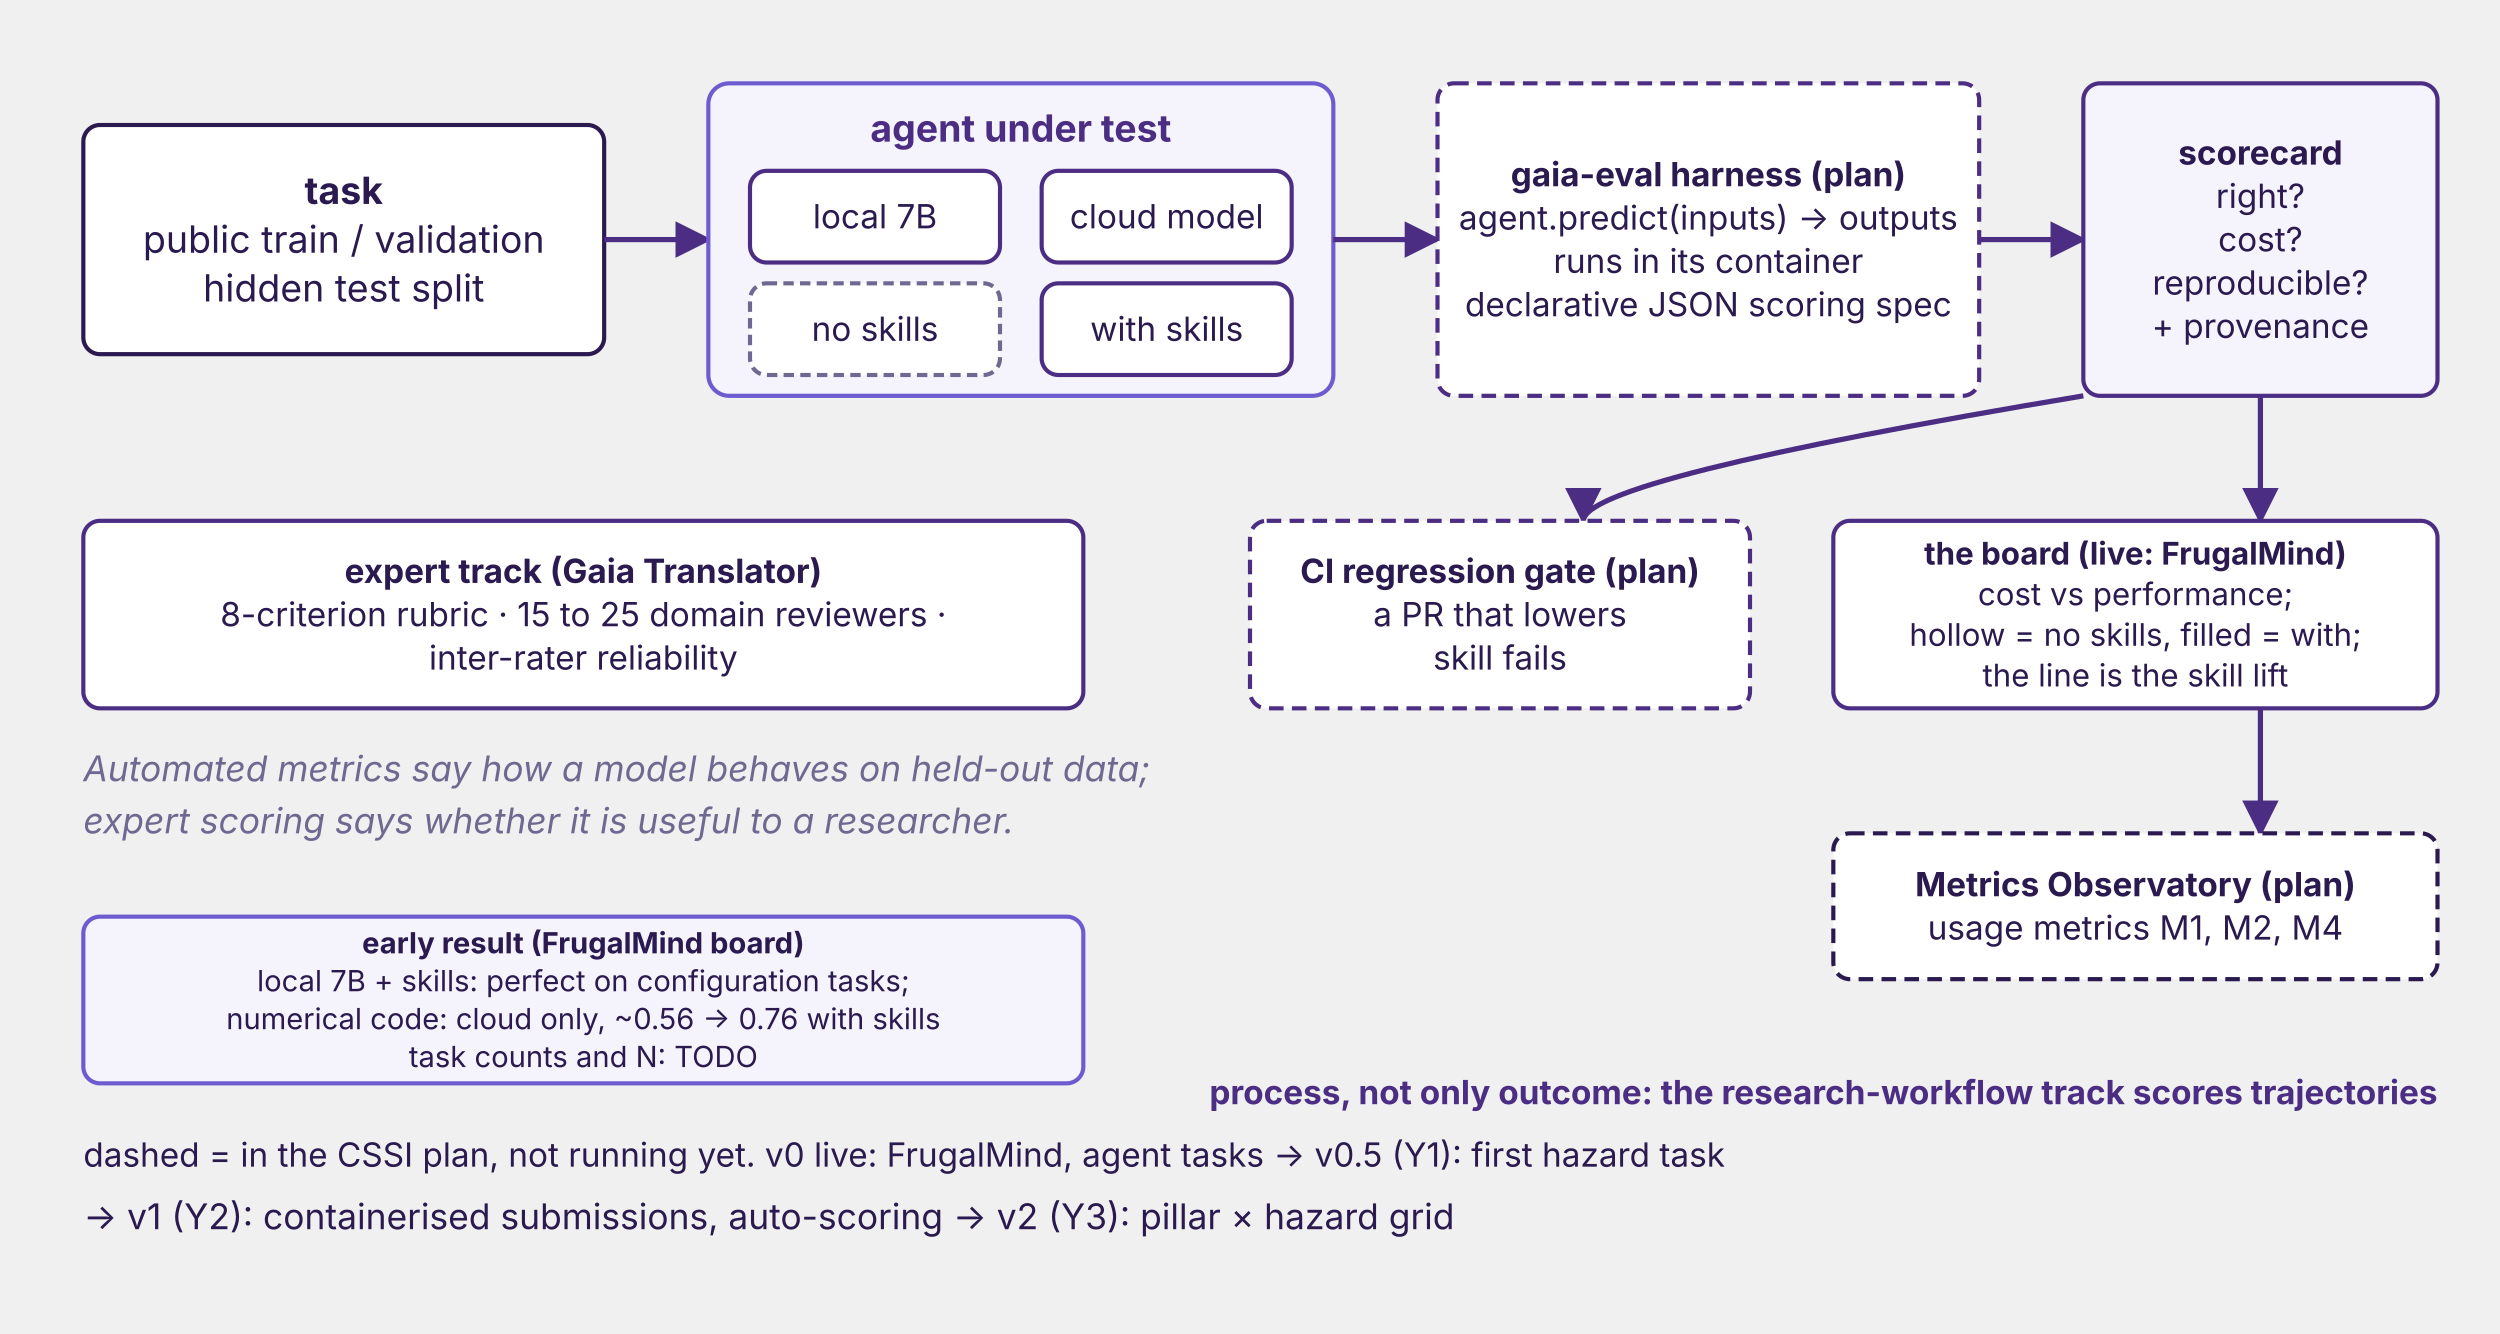
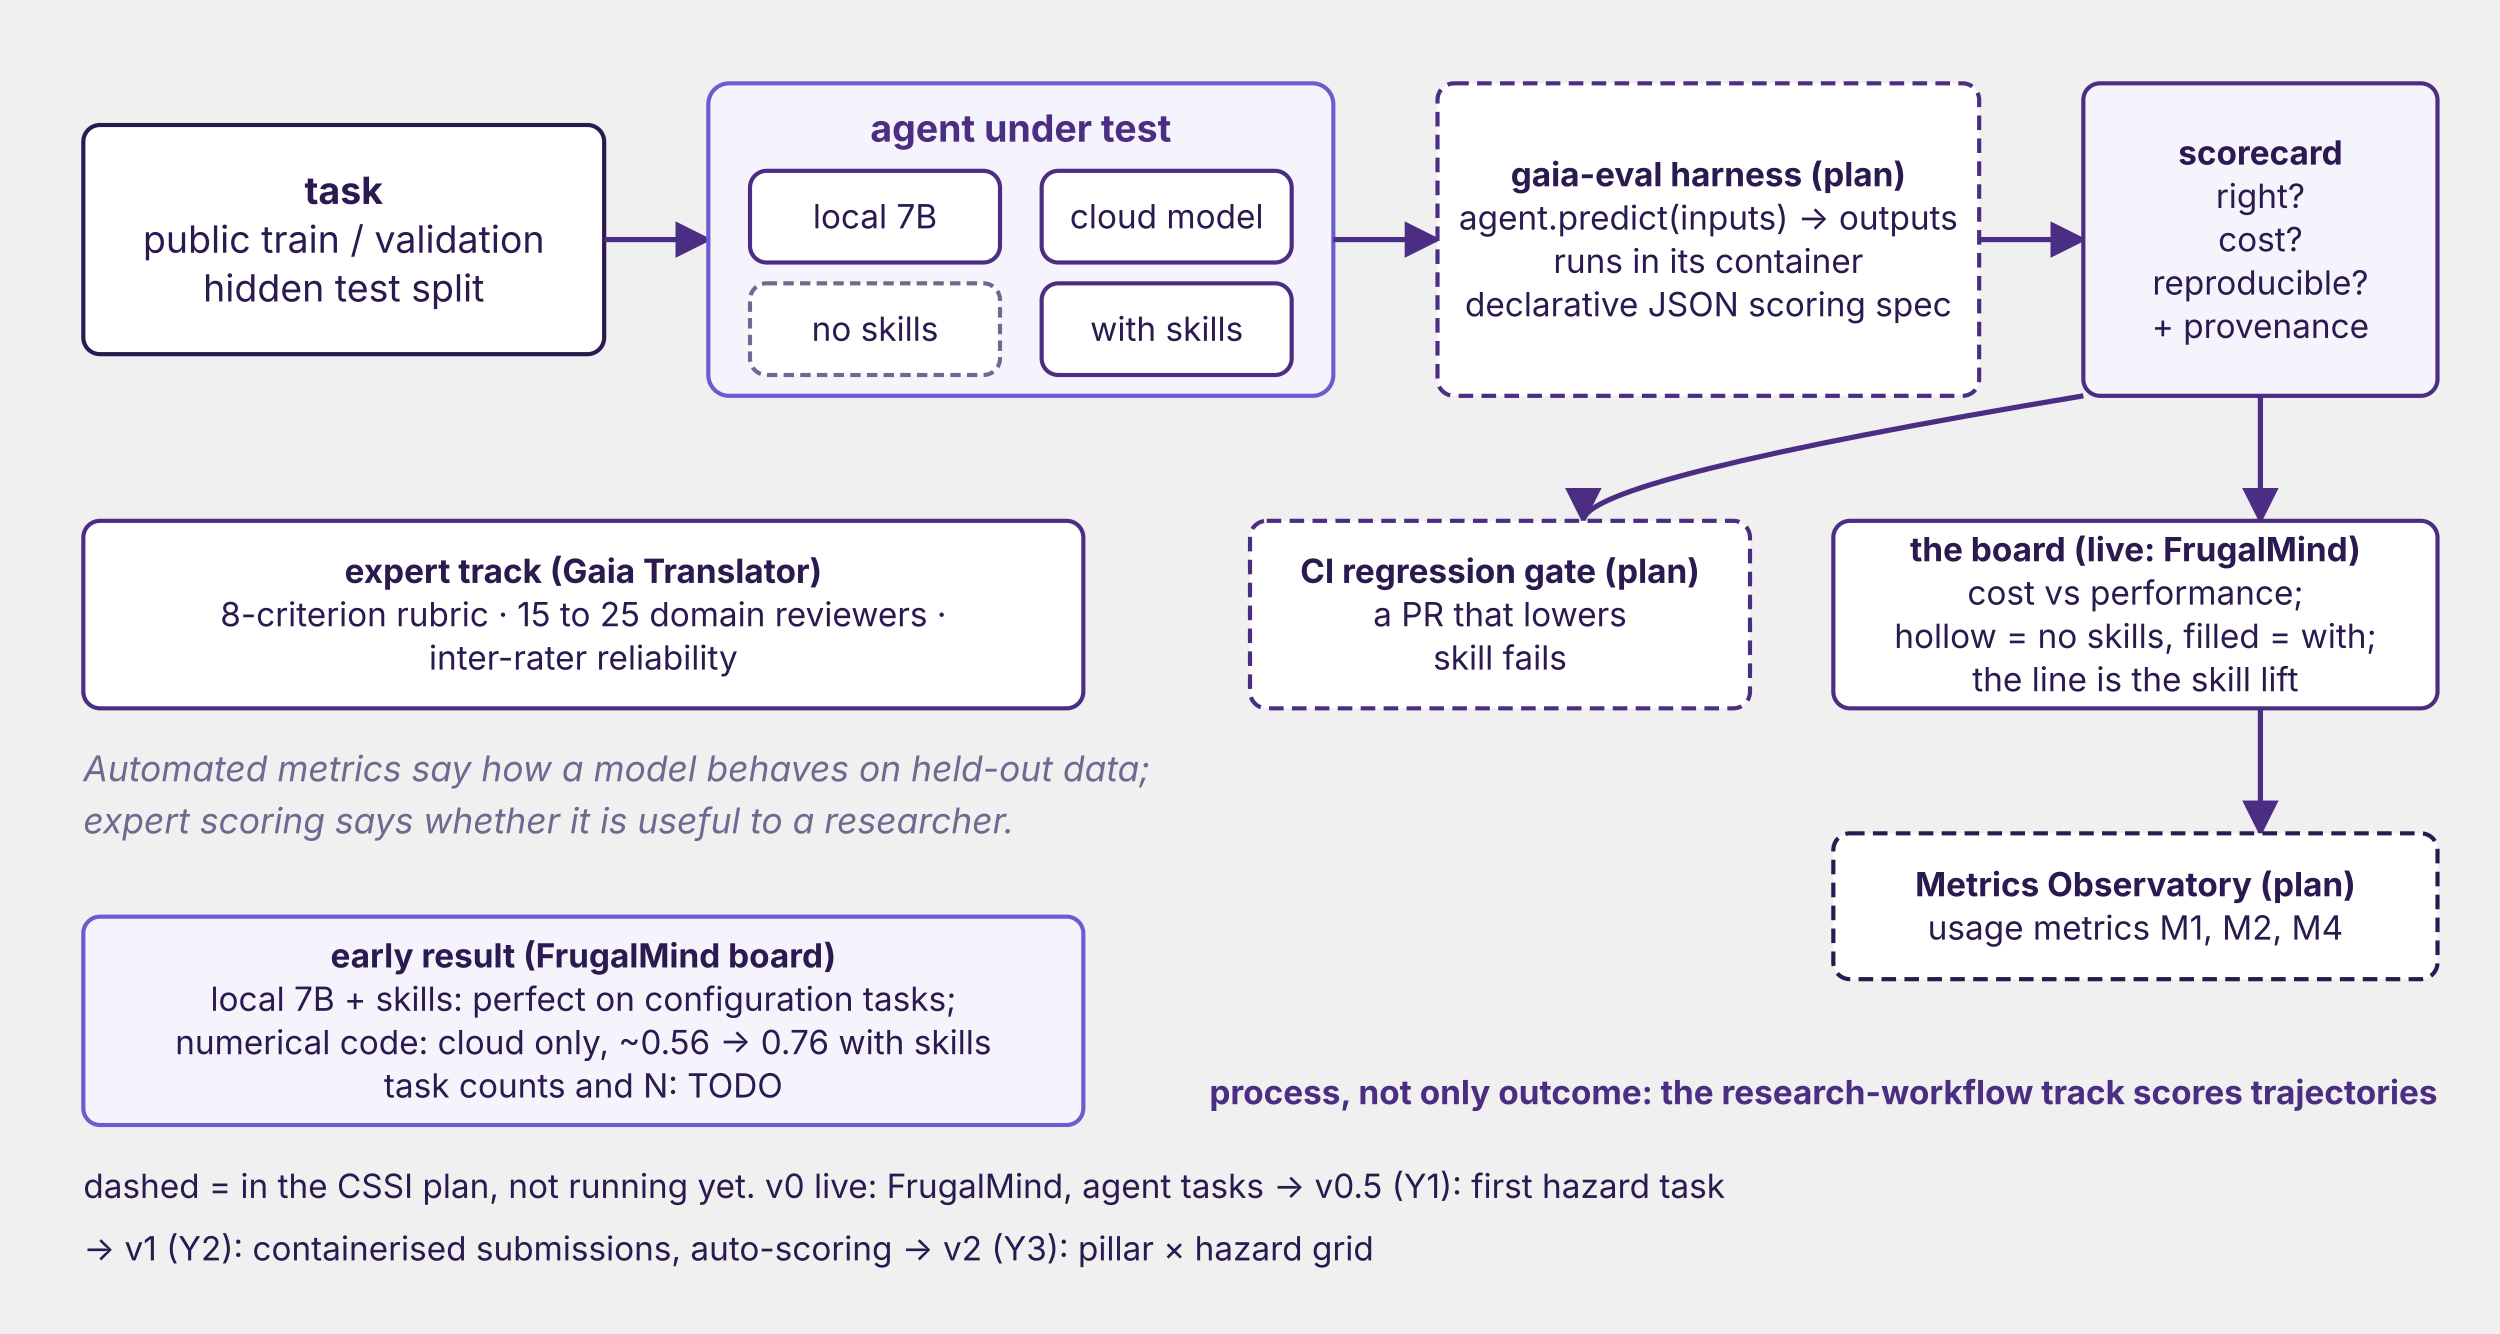
<svg xmlns="http://www.w3.org/2000/svg" viewBox="0 0 1200 640" width="1200" height="640" font-family="Inter, Helvetica, Arial, sans-serif" font-size="22">
  <defs>
    <marker id="a-purple" viewBox="0 0 10 10" refX="9" refY="5" markerWidth="7" markerHeight="7" orient="auto-start-reverse">
      <path d="M 0 0 L 10 5 L 0 10 z" fill="#4b2e83" />
    </marker>
    <marker id="a-red" viewBox="0 0 10 10" refX="9" refY="5" markerWidth="7" markerHeight="7" orient="auto-start-reverse">
      <path d="M 0 0 L 10 5 L 0 10 z" fill="#b3402a" />
    </marker>
    <marker id="a-amber" viewBox="0 0 10 10" refX="9" refY="5" markerWidth="7" markerHeight="7" orient="auto-start-reverse">
      <path d="M 0 0 L 10 5 L 0 10 z" fill="#c77d00" />
    </marker>
    <marker id="a-stone" viewBox="0 0 10 10" refX="9" refY="5" markerWidth="7" markerHeight="7" orient="auto-start-reverse">
      <path d="M 0 0 L 10 5 L 0 10 z" fill="#6f6890" />
    </marker>
  </defs>
  <rect x="40" y="60" width="250" height="110" rx="8" fill="#fff" stroke="#2a1a4f" stroke-width="2" />
  <text x="165.0" y="97.9" text-anchor="middle" font-size="18" fill="#2a1a4f" font-weight="700">task</text>
  <text x="165.0" y="121.3" text-anchor="middle" font-size="18" fill="#2a1a4f">public train / validation</text>
  <text x="165.0" y="144.7" text-anchor="middle" font-size="18" fill="#2a1a4f">hidden test split</text>
  <line x1="290" y1="115" x2="340" y2="115" stroke="#4b2e83" stroke-width="2.5" marker-end="url(#a-purple)" />
  <rect x="340" y="40" width="300" height="150" rx="10" fill="#f5f3fb" stroke="#6d5bd0" stroke-width="2" />
  <text x="490" y="68" text-anchor="middle" font-size="18" fill="#4b2e83" font-weight="700">agent under test</text>
  <rect x="360" y="82" width="120" height="44" rx="8" fill="#fff" stroke="#4b2e83" stroke-width="2" />
  <text x="420.0" y="109.6" text-anchor="middle" font-size="16" fill="#2a1a4f">local 7B</text>
  <rect x="500" y="82" width="120" height="44" rx="8" fill="#fff" stroke="#4b2e83" stroke-width="2" />
  <text x="560.0" y="109.6" text-anchor="middle" font-size="16" fill="#2a1a4f">cloud model</text>
  <rect x="360" y="136" width="120" height="44" rx="8" fill="#fff" stroke="#6f6890" stroke-width="2" stroke-dasharray="5 3" />
  <text x="420.0" y="163.6" text-anchor="middle" font-size="16" fill="#2a1a4f">no skills</text>
  <rect x="500" y="136" width="120" height="44" rx="8" fill="#fff" stroke="#4b2e83" stroke-width="2" />
  <text x="560.0" y="163.6" text-anchor="middle" font-size="16" fill="#2a1a4f">with skills</text>
  <line x1="640" y1="115" x2="690" y2="115" stroke="#4b2e83" stroke-width="2.5" marker-end="url(#a-purple)" />
  <rect x="690" y="40" width="260" height="150" rx="8" fill="#fff" stroke="#4b2e83" stroke-width="2" stroke-dasharray="7 4" />
  <text x="820.0" y="89.4" text-anchor="middle" font-size="16" fill="#2a1a4f" font-weight="700">gaia-eval harness  (plan)</text>
  <text x="820.0" y="110.2" text-anchor="middle" font-size="16" fill="#2a1a4f">agent.predict(inputs) → outputs</text>
  <text x="820.0" y="131.0" text-anchor="middle" font-size="16" fill="#2a1a4f">runs in its container</text>
  <text x="820.0" y="151.8" text-anchor="middle" font-size="16" fill="#2a1a4f">declarative JSON scoring spec</text>
  <line x1="950" y1="115" x2="1000" y2="115" stroke="#4b2e83" stroke-width="2.5" marker-end="url(#a-purple)" />
  <rect x="1000" y="40" width="170" height="150" rx="8" fill="#f5f3fb" stroke="#4b2e83" stroke-width="2" />
  <text x="1085.0" y="79.0" text-anchor="middle" font-size="16" fill="#2a1a4f" font-weight="700">scorecard</text>
  <text x="1085.0" y="99.8" text-anchor="middle" font-size="16" fill="#2a1a4f">right?</text>
  <text x="1085.0" y="120.6" text-anchor="middle" font-size="16" fill="#2a1a4f">cost?</text>
  <text x="1085.0" y="141.4" text-anchor="middle" font-size="16" fill="#2a1a4f">reproducible?</text>
  <text x="1085.0" y="162.2" text-anchor="middle" font-size="16" fill="#2a1a4f">+ provenance</text>
  <line x1="1085" y1="190" x2="1085" y2="250" stroke="#4b2e83" stroke-width="2.5" marker-end="url(#a-purple)" />
  <rect x="880" y="250" width="290" height="90" rx="8" fill="#fff" stroke="#4b2e83" stroke-width="2" />
-   <text x="1025.0" y="271.0" text-anchor="middle" font-size="15" fill="#2a1a4f" font-weight="700">the board  (live: FrugalMind)</text>
-   <text x="1025.0" y="290.5" text-anchor="middle" font-size="15" fill="#2a1a4f">cost vs performance;</text>
-   <text x="1025.0" y="310.0" text-anchor="middle" font-size="15" fill="#2a1a4f">hollow = no skills, filled = with;</text>
-   <text x="1025.0" y="329.5" text-anchor="middle" font-size="15" fill="#2a1a4f">the line is the skill lift</text>
+   <text x="1025.0" y="269.4" text-anchor="middle" font-size="16" fill="#2a1a4f" font-weight="700">the board  (live: FrugalMind)</text>
+   <text x="1025.0" y="290.2" text-anchor="middle" font-size="16" fill="#2a1a4f">cost vs performance;</text>
+   <text x="1025.0" y="311.0" text-anchor="middle" font-size="16" fill="#2a1a4f">hollow = no skills, filled = with;</text>
+   <text x="1025.0" y="331.8" text-anchor="middle" font-size="16" fill="#2a1a4f">the line is the skill lift</text>
  <line x1="1085" y1="340" x2="1085" y2="400" stroke="#4b2e83" stroke-width="2.5" marker-end="url(#a-purple)" />
  <rect x="880" y="400" width="290" height="70" rx="8" fill="#fff" stroke="#2a1a4f" stroke-width="2" stroke-dasharray="7 4" />
  <text x="1025.0" y="430.2" text-anchor="middle" font-size="16" fill="#2a1a4f" font-weight="700">Metrics Observatory  (plan)</text>
  <text x="1025.0" y="451.0" text-anchor="middle" font-size="16" fill="#2a1a4f">usage metrics M1, M2, M4</text>
  <path d="M 1000 190 Q 760 230 760 250" fill="none" stroke="#4b2e83" stroke-width="2.5" marker-end="url(#a-purple)" />
  <rect x="600" y="250" width="240" height="90" rx="8" fill="#fff" stroke="#4b2e83" stroke-width="2" stroke-dasharray="7 4" />
  <text x="720.0" y="279.8" text-anchor="middle" font-size="16" fill="#2a1a4f" font-weight="700">CI regression gate  (plan)</text>
  <text x="720.0" y="300.6" text-anchor="middle" font-size="16" fill="#2a1a4f">a PR that lowers</text>
  <text x="720.0" y="321.4" text-anchor="middle" font-size="16" fill="#2a1a4f">skill fails</text>
  <rect x="40" y="250" width="480" height="90" rx="8" fill="#fff" stroke="#4b2e83" stroke-width="2" />
  <text x="280.0" y="279.8" text-anchor="middle" font-size="16" fill="#2a1a4f" font-weight="700">expert track  (Gaia Translator)</text>
  <text x="280.0" y="300.6" text-anchor="middle" font-size="16" fill="#2a1a4f">8-criterion rubric · 15 to 25 domain reviewers ·</text>
  <text x="280.0" y="321.4" text-anchor="middle" font-size="16" fill="#2a1a4f">inter-rater reliability</text>
  <text x="40" y="375" text-anchor="start" font-size="17" fill="#6f6890" font-style="italic">Automated metrics say how a model behaves on held-out data;</text>
  <text x="40" y="400" text-anchor="start" font-size="17" fill="#6f6890" font-style="italic">expert scoring says whether it is useful to a researcher.</text>
-   <rect x="40" y="440" width="480" height="80" rx="8" fill="#f5f3fb" stroke="#6d5bd0" stroke-width="2" />
-   <text x="280.0" y="457.6" text-anchor="middle" font-size="14" fill="#2a1a4f" font-weight="700">early result (FrugalMind board)</text>
-   <text x="280.0" y="475.8" text-anchor="middle" font-size="14" fill="#2a1a4f">local 7B + skills: perfect on configuration tasks;</text>
-   <text x="280.0" y="494.0" text-anchor="middle" font-size="14" fill="#2a1a4f">numerical code: cloud only, ~0.56 → 0.76 with skills</text>
-   <text x="280.0" y="512.2" text-anchor="middle" font-size="14" fill="#2a1a4f">task counts and N: TODO</text>
-   <text x="40" y="560" text-anchor="start" font-size="16" fill="#2a1a4f">dashed = in the CSSI plan, not running yet.  v0 live: FrugalMind, agent tasks  →  v0.5 (Y1): first hazard task</text>
-   <text x="40" y="590" text-anchor="start" font-size="17" fill="#2a1a4f">→  v1 (Y2): containerised submissions, auto-scoring  →  v2 (Y3): pillar × hazard grid</text>
+   <rect x="40" y="440" width="480" height="100" rx="8" fill="#f5f3fb" stroke="#6d5bd0" stroke-width="2" />
+   <text x="280.0" y="464.4" text-anchor="middle" font-size="16" fill="#2a1a4f" font-weight="700">early result (FrugalMind board)</text>
+   <text x="280.0" y="485.2" text-anchor="middle" font-size="16" fill="#2a1a4f">local 7B + skills: perfect on configuration tasks;</text>
+   <text x="280.0" y="506.0" text-anchor="middle" font-size="16" fill="#2a1a4f">numerical code: cloud only, ~0.56 → 0.76 with skills</text>
+   <text x="280.0" y="526.8" text-anchor="middle" font-size="16" fill="#2a1a4f">task counts and N: TODO</text>
+   <text x="40" y="575" text-anchor="start" font-size="16" fill="#2a1a4f">dashed = in the CSSI plan, not running yet.  v0 live: FrugalMind, agent tasks  →  v0.5 (Y1): first hazard task</text>
+   <text x="40" y="605" text-anchor="start" font-size="16" fill="#2a1a4f">→  v1 (Y2): containerised submissions, auto-scoring  →  v2 (Y3): pillar × hazard grid</text>
  <text x="1170" y="530" text-anchor="end" font-size="16" fill="#4b2e83" font-weight="700">process, not only outcome: the research-workflow track scores trajectories</text>
</svg>
